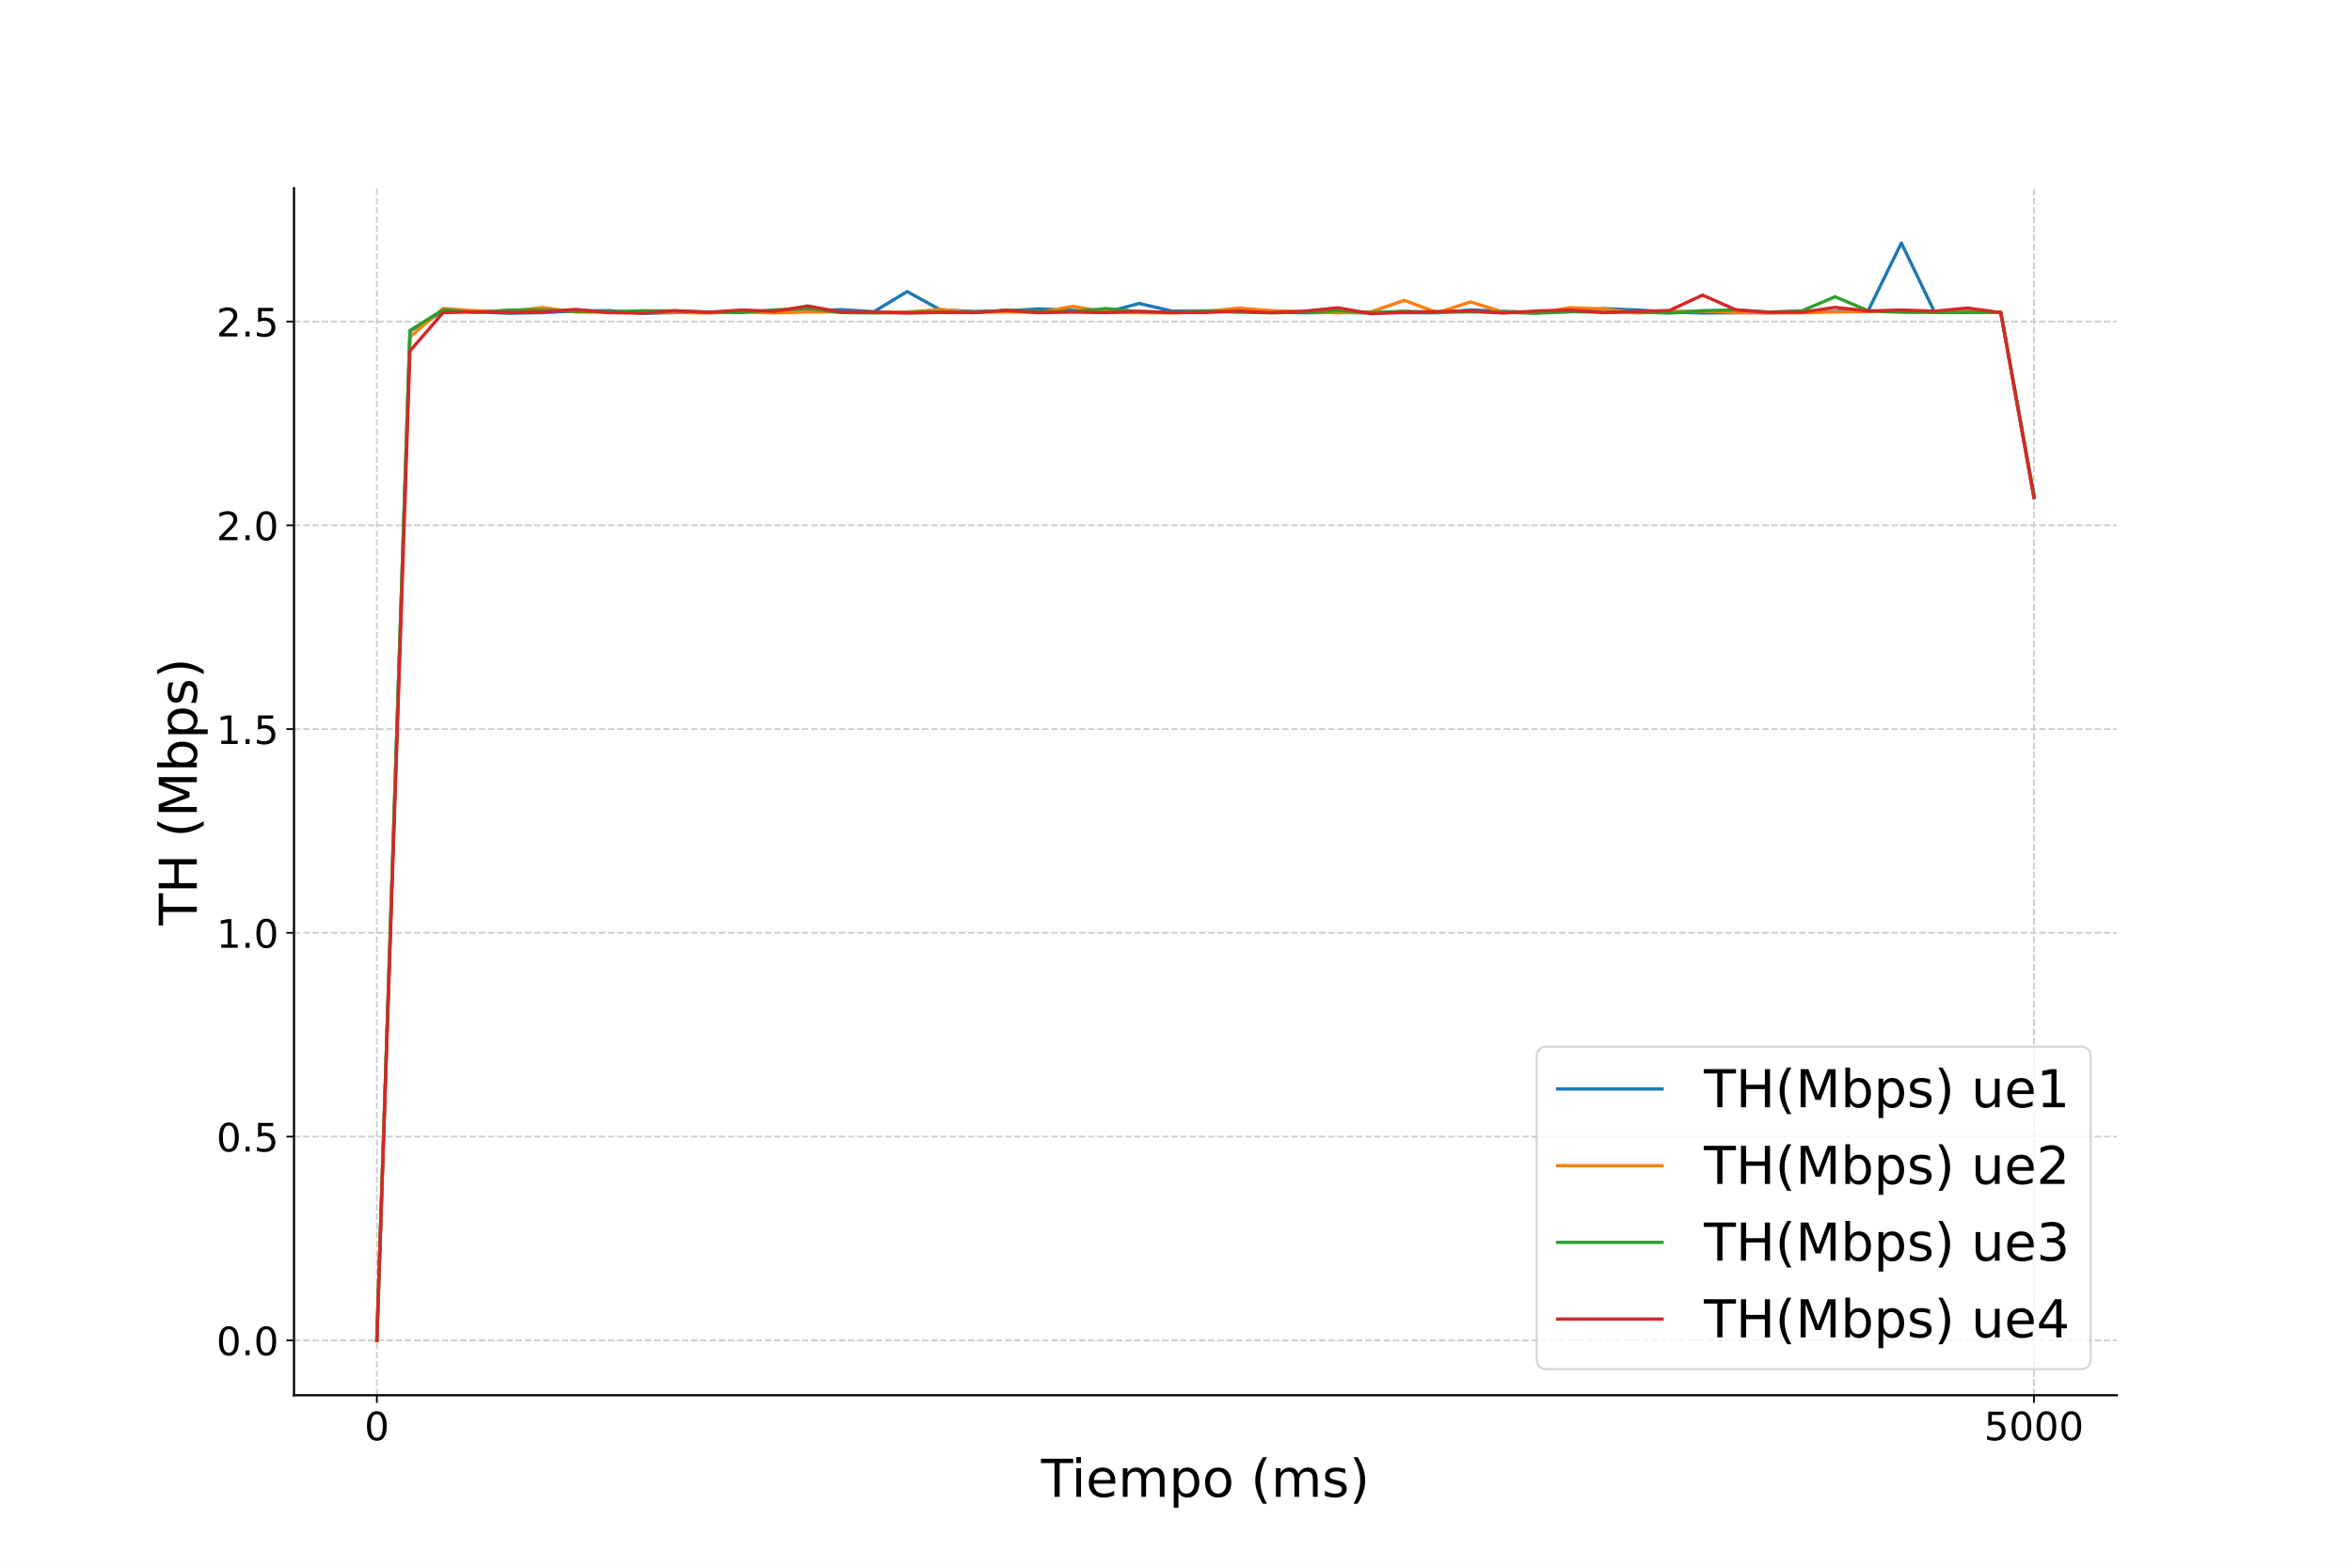
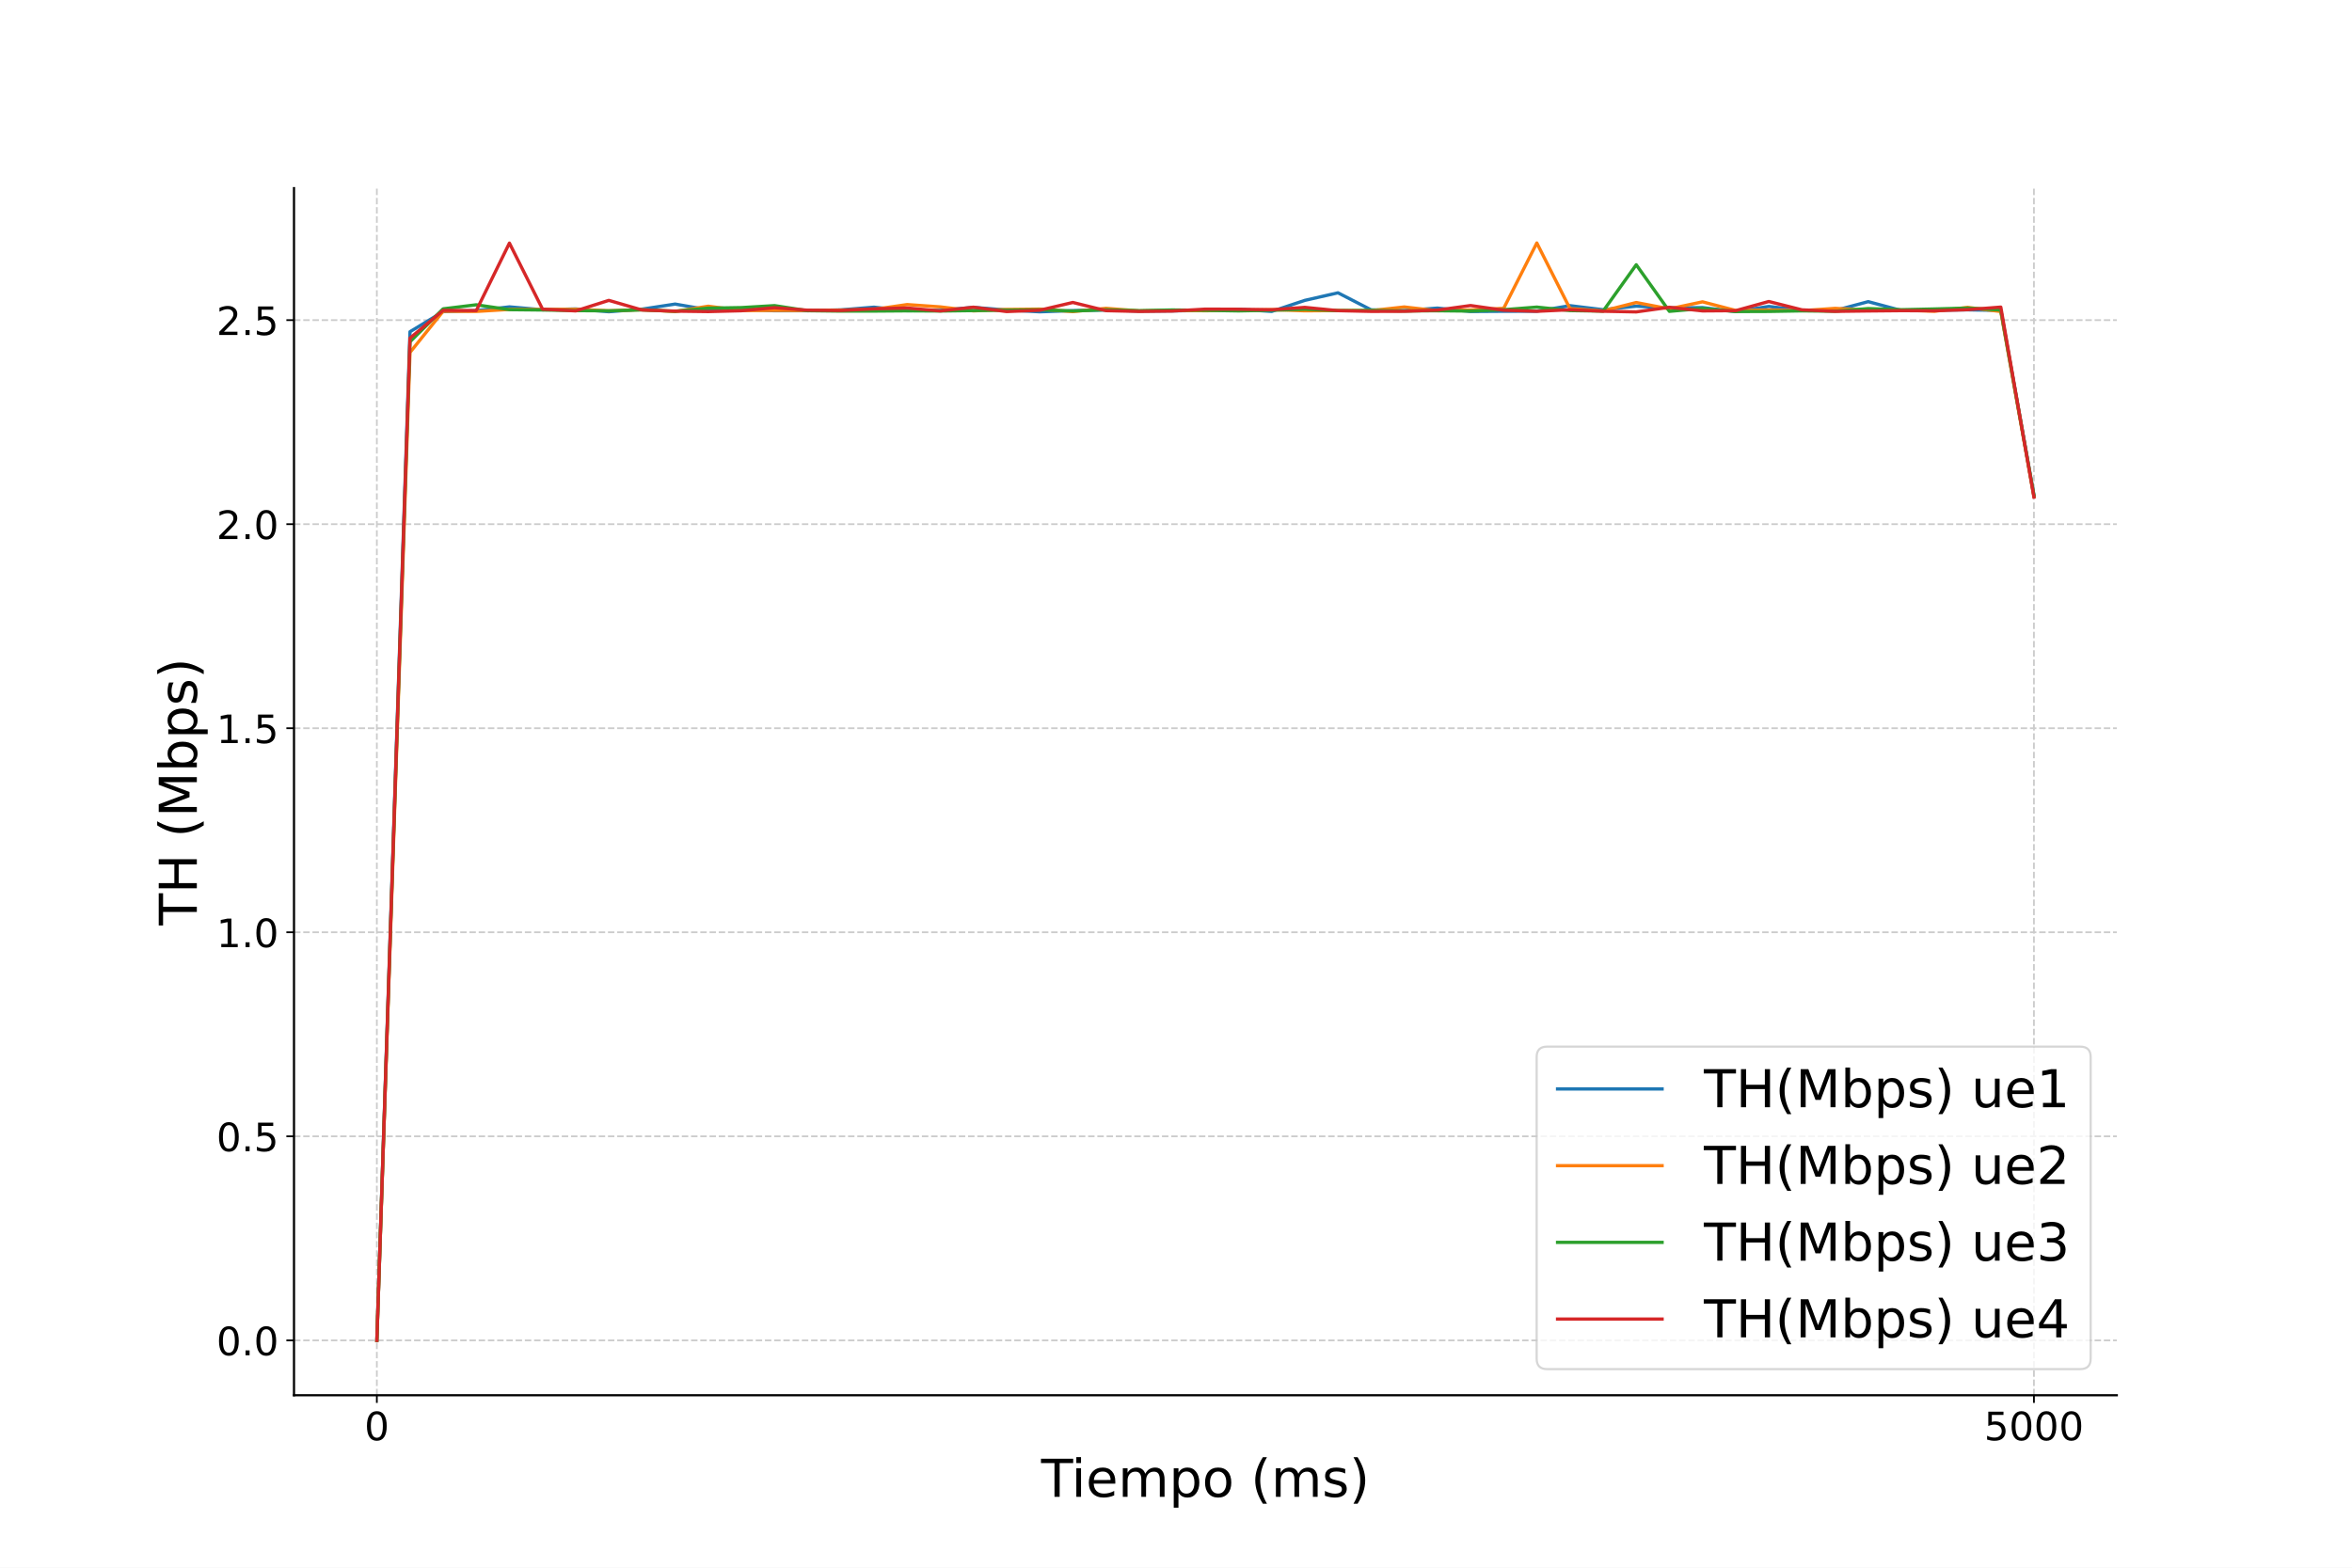
<svg xmlns="http://www.w3.org/2000/svg" xmlns:xlink="http://www.w3.org/1999/xlink" width="1080pt" height="720pt" viewBox="0 0 1080 720" version="1.1">
  <defs>
    <style type="text/css">*{stroke-linejoin: round; stroke-linecap: butt}</style>
  </defs>
  <g id="figure_1">
    <g id="patch_1">
      <path d="M 0 720  L 1080 720  L 1080 0  L 0 0  z " style="fill: #ffffff" />
    </g>
    <g id="axes_1">
      <g id="patch_2">
        <path d="M 135 640.8  L 972 640.8  L 972 86.4  L 135 86.4  z " style="fill: #ffffff" />
      </g>
      <g id="matplotlib.axis_1">
        <g id="xtick_1">
          <g id="line2d_1">
-             <path d="M 173.045 640.8  L 173.045 86.4  " clip-path="url(#p599a6ea6b9)" style="fill: none; stroke-dasharray: 2.96,1.28; stroke-dashoffset: 0; stroke: #cccccc; stroke-width: 0.8" />
+             <path d="M 173.045 640.8  L 173.045 86.4  " clip-path="url(#p69377331ac)" style="fill: none; stroke-dasharray: 2.96,1.28; stroke-dashoffset: 0; stroke: #cccccc; stroke-width: 0.8" />
          </g>
          <g id="line2d_2">
            <defs>
-               <path id="m859354500a" d="M 0 0  L 0 3.5  " style="stroke: #000000; stroke-width: 0.8" />
-             </defs>
-             <g>
-               <use xlink:href="#m859354500a" x="173.045" y="640.8" style="stroke: #000000; stroke-width: 0.8" />
+               <path id="m6b57bc0675" d="M 0 0  L 0 3.5  " style="stroke: #000000; stroke-width: 0.8" />
+             </defs>
+             <g>
+               <use xlink:href="#m6b57bc0675" x="173.045" y="640.8" style="stroke: #000000; stroke-width: 0.8" />
            </g>
          </g>
          <g id="text_1">
            <g transform="translate(167.3192 661.4772) scale(0.18 -0.18)">
              <defs>
                <path id="DejaVuSans-30" d="M 2034 4250  Q 1547 4250 1301 3770  Q 1056 3291 1056 2328  Q 1056 1369 1301 889  Q 1547 409 2034 409  Q 2525 409 2770 889  Q 3016 1369 3016 2328  Q 3016 3291 2770 3770  Q 2525 4250 2034 4250  z M 2034 4750  Q 2819 4750 3233 4129  Q 3647 3509 3647 2328  Q 3647 1150 3233 529  Q 2819 -91 2034 -91  Q 1250 -91 836 529  Q 422 1150 422 2328  Q 422 3509 836 4129  Q 1250 4750 2034 4750  z " transform="scale(0.015625)" />
              </defs>
              <use xlink:href="#DejaVuSans-30" />
            </g>
          </g>
        </g>
        <g id="xtick_2">
          <g id="line2d_3">
-             <path d="M 933.955 640.8  L 933.955 86.4  " clip-path="url(#p599a6ea6b9)" style="fill: none; stroke-dasharray: 2.96,1.28; stroke-dashoffset: 0; stroke: #cccccc; stroke-width: 0.8" />
+             <path d="M 933.955 640.8  L 933.955 86.4  " clip-path="url(#p69377331ac)" style="fill: none; stroke-dasharray: 2.96,1.28; stroke-dashoffset: 0; stroke: #cccccc; stroke-width: 0.8" />
          </g>
          <g id="line2d_4">
            <g>
-               <use xlink:href="#m859354500a" x="933.955" y="640.8" style="stroke: #000000; stroke-width: 0.8" />
+               <use xlink:href="#m6b57bc0675" x="933.955" y="640.8" style="stroke: #000000; stroke-width: 0.8" />
            </g>
          </g>
          <g id="text_2">
            <g transform="translate(911.0495 661.4772) scale(0.18 -0.18)">
              <defs>
                <path id="DejaVuSans-35" d="M 691 4666  L 3169 4666  L 3169 4134  L 1269 4134  L 1269 2991  Q 1406 3038 1543 3061  Q 1681 3084 1819 3084  Q 2600 3084 3056 2656  Q 3513 2228 3513 1497  Q 3513 744 3044 326  Q 2575 -91 1722 -91  Q 1428 -91 1123 -41  Q 819 9 494 109  L 494 744  Q 775 591 1075 516  Q 1375 441 1709 441  Q 2250 441 2565 725  Q 2881 1009 2881 1497  Q 2881 1984 2565 2268  Q 2250 2553 1709 2553  Q 1456 2553 1204 2497  Q 953 2441 691 2322  L 691 4666  z " transform="scale(0.015625)" />
              </defs>
              <use xlink:href="#DejaVuSans-35" />
              <use xlink:href="#DejaVuSans-30" x="63.623" />
              <use xlink:href="#DejaVuSans-30" x="127.246" />
              <use xlink:href="#DejaVuSans-30" x="190.869" />
            </g>
          </g>
        </g>
        <g id="text_3">
          <g transform="translate(478.0612 687.4569) scale(0.24 -0.24)">
            <defs>
              <path id="DejaVuSans-54" d="M -19 4666  L 3928 4666  L 3928 4134  L 2272 4134  L 2272 0  L 1638 0  L 1638 4134  L -19 4134  L -19 4666  z " transform="scale(0.015625)" />
              <path id="DejaVuSans-69" d="M 603 3500  L 1178 3500  L 1178 0  L 603 0  L 603 3500  z M 603 4863  L 1178 4863  L 1178 4134  L 603 4134  L 603 4863  z " transform="scale(0.015625)" />
              <path id="DejaVuSans-65" d="M 3597 1894  L 3597 1613  L 953 1613  Q 991 1019 1311 708  Q 1631 397 2203 397  Q 2534 397 2845 478  Q 3156 559 3463 722  L 3463 178  Q 3153 47 2828 -22  Q 2503 -91 2169 -91  Q 1331 -91 842 396  Q 353 884 353 1716  Q 353 2575 817 3079  Q 1281 3584 2069 3584  Q 2775 3584 3186 3129  Q 3597 2675 3597 1894  z M 3022 2063  Q 3016 2534 2758 2815  Q 2500 3097 2075 3097  Q 1594 3097 1305 2825  Q 1016 2553 972 2059  L 3022 2063  z " transform="scale(0.015625)" />
              <path id="DejaVuSans-6d" d="M 3328 2828  Q 3544 3216 3844 3400  Q 4144 3584 4550 3584  Q 5097 3584 5394 3201  Q 5691 2819 5691 2113  L 5691 0  L 5113 0  L 5113 2094  Q 5113 2597 4934 2840  Q 4756 3084 4391 3084  Q 3944 3084 3684 2787  Q 3425 2491 3425 1978  L 3425 0  L 2847 0  L 2847 2094  Q 2847 2600 2669 2842  Q 2491 3084 2119 3084  Q 1678 3084 1418 2786  Q 1159 2488 1159 1978  L 1159 0  L 581 0  L 581 3500  L 1159 3500  L 1159 2956  Q 1356 3278 1631 3431  Q 1906 3584 2284 3584  Q 2666 3584 2933 3390  Q 3200 3197 3328 2828  z " transform="scale(0.015625)" />
              <path id="DejaVuSans-70" d="M 1159 525  L 1159 -1331  L 581 -1331  L 581 3500  L 1159 3500  L 1159 2969  Q 1341 3281 1617 3432  Q 1894 3584 2278 3584  Q 2916 3584 3314 3078  Q 3713 2572 3713 1747  Q 3713 922 3314 415  Q 2916 -91 2278 -91  Q 1894 -91 1617 61  Q 1341 213 1159 525  z M 3116 1747  Q 3116 2381 2855 2742  Q 2594 3103 2138 3103  Q 1681 3103 1420 2742  Q 1159 2381 1159 1747  Q 1159 1113 1420 752  Q 1681 391 2138 391  Q 2594 391 2855 752  Q 3116 1113 3116 1747  z " transform="scale(0.015625)" />
              <path id="DejaVuSans-6f" d="M 1959 3097  Q 1497 3097 1228 2736  Q 959 2375 959 1747  Q 959 1119 1226 758  Q 1494 397 1959 397  Q 2419 397 2687 759  Q 2956 1122 2956 1747  Q 2956 2369 2687 2733  Q 2419 3097 1959 3097  z M 1959 3584  Q 2709 3584 3137 3096  Q 3566 2609 3566 1747  Q 3566 888 3137 398  Q 2709 -91 1959 -91  Q 1206 -91 779 398  Q 353 888 353 1747  Q 353 2609 779 3096  Q 1206 3584 1959 3584  z " transform="scale(0.015625)" />
              <path id="DejaVuSans-20" transform="scale(0.015625)" />
              <path id="DejaVuSans-28" d="M 1984 4856  Q 1566 4138 1362 3434  Q 1159 2731 1159 2009  Q 1159 1288 1364 580  Q 1569 -128 1984 -844  L 1484 -844  Q 1016 -109 783 600  Q 550 1309 550 2009  Q 550 2706 781 3412  Q 1013 4119 1484 4856  L 1984 4856  z " transform="scale(0.015625)" />
              <path id="DejaVuSans-73" d="M 2834 3397  L 2834 2853  Q 2591 2978 2328 3040  Q 2066 3103 1784 3103  Q 1356 3103 1142 2972  Q 928 2841 928 2578  Q 928 2378 1081 2264  Q 1234 2150 1697 2047  L 1894 2003  Q 2506 1872 2764 1633  Q 3022 1394 3022 966  Q 3022 478 2636 193  Q 2250 -91 1575 -91  Q 1294 -91 989 -36  Q 684 19 347 128  L 347 722  Q 666 556 975 473  Q 1284 391 1588 391  Q 1994 391 2212 530  Q 2431 669 2431 922  Q 2431 1156 2273 1281  Q 2116 1406 1581 1522  L 1381 1569  Q 847 1681 609 1914  Q 372 2147 372 2553  Q 372 3047 722 3315  Q 1072 3584 1716 3584  Q 2034 3584 2315 3537  Q 2597 3491 2834 3397  z " transform="scale(0.015625)" />
              <path id="DejaVuSans-29" d="M 513 4856  L 1013 4856  Q 1481 4119 1714 3412  Q 1947 2706 1947 2009  Q 1947 1309 1714 600  Q 1481 -109 1013 -844  L 513 -844  Q 928 -128 1133 580  Q 1338 1288 1338 2009  Q 1338 2731 1133 3434  Q 928 4138 513 4856  z " transform="scale(0.015625)" />
            </defs>
            <use xlink:href="#DejaVuSans-54" />
            <use xlink:href="#DejaVuSans-69" x="57.959" />
            <use xlink:href="#DejaVuSans-65" x="85.742" />
            <use xlink:href="#DejaVuSans-6d" x="147.266" />
            <use xlink:href="#DejaVuSans-70" x="244.678" />
            <use xlink:href="#DejaVuSans-6f" x="308.154" />
            <use xlink:href="#DejaVuSans-20" x="369.336" />
            <use xlink:href="#DejaVuSans-28" x="401.123" />
            <use xlink:href="#DejaVuSans-6d" x="440.137" />
            <use xlink:href="#DejaVuSans-73" x="537.549" />
            <use xlink:href="#DejaVuSans-29" x="589.648" />
          </g>
        </g>
      </g>
      <g id="matplotlib.axis_2">
        <g id="ytick_1">
          <g id="line2d_5">
-             <path d="M 135 615.6  L 972 615.6  " clip-path="url(#p599a6ea6b9)" style="fill: none; stroke-dasharray: 2.96,1.28; stroke-dashoffset: 0; stroke: #cccccc; stroke-width: 0.8" />
+             <path d="M 135 615.6  L 972 615.6  " clip-path="url(#p69377331ac)" style="fill: none; stroke-dasharray: 2.96,1.28; stroke-dashoffset: 0; stroke: #cccccc; stroke-width: 0.8" />
          </g>
          <g id="line2d_6">
            <defs>
-               <path id="m115ccf201b" d="M 0 0  L -3.5 0  " style="stroke: #000000; stroke-width: 0.8" />
-             </defs>
-             <g>
-               <use xlink:href="#m115ccf201b" x="135" y="615.6" style="stroke: #000000; stroke-width: 0.8" />
+               <path id="m72f53192ba" d="M 0 0  L -3.5 0  " style="stroke: #000000; stroke-width: 0.8" />
+             </defs>
+             <g>
+               <use xlink:href="#m72f53192ba" x="135" y="615.6" style="stroke: #000000; stroke-width: 0.8" />
            </g>
          </g>
          <g id="text_4">
            <g transform="translate(99.37438 622.4386) scale(0.18 -0.18)">
              <defs>
                <path id="DejaVuSans-2e" d="M 684 794  L 1344 794  L 1344 0  L 684 0  L 684 794  z " transform="scale(0.015625)" />
              </defs>
              <use xlink:href="#DejaVuSans-30" />
              <use xlink:href="#DejaVuSans-2e" x="63.623" />
              <use xlink:href="#DejaVuSans-30" x="95.41" />
            </g>
          </g>
        </g>
        <g id="ytick_2">
          <g id="line2d_7">
-             <path d="M 135 522.017  L 972 522.017  " clip-path="url(#p599a6ea6b9)" style="fill: none; stroke-dasharray: 2.96,1.28; stroke-dashoffset: 0; stroke: #cccccc; stroke-width: 0.8" />
+             <path d="M 135 521.884  L 972 521.884  " clip-path="url(#p69377331ac)" style="fill: none; stroke-dasharray: 2.96,1.28; stroke-dashoffset: 0; stroke: #cccccc; stroke-width: 0.8" />
          </g>
          <g id="line2d_8">
            <g>
-               <use xlink:href="#m115ccf201b" x="135" y="522.017" style="stroke: #000000; stroke-width: 0.8" />
+               <use xlink:href="#m72f53192ba" x="135" y="521.884" style="stroke: #000000; stroke-width: 0.8" />
            </g>
          </g>
          <g id="text_5">
-             <g transform="translate(99.37438 528.8555) scale(0.18 -0.18)">
+             <g transform="translate(99.37438 528.7228) scale(0.18 -0.18)">
              <use xlink:href="#DejaVuSans-30" />
              <use xlink:href="#DejaVuSans-2e" x="63.623" />
              <use xlink:href="#DejaVuSans-35" x="95.41" />
            </g>
          </g>
        </g>
        <g id="ytick_3">
          <g id="line2d_9">
-             <path d="M 135 428.434  L 972 428.434  " clip-path="url(#p599a6ea6b9)" style="fill: none; stroke-dasharray: 2.96,1.28; stroke-dashoffset: 0; stroke: #cccccc; stroke-width: 0.8" />
+             <path d="M 135 428.168  L 972 428.168  " clip-path="url(#p69377331ac)" style="fill: none; stroke-dasharray: 2.96,1.28; stroke-dashoffset: 0; stroke: #cccccc; stroke-width: 0.8" />
          </g>
          <g id="line2d_10">
            <g>
-               <use xlink:href="#m115ccf201b" x="135" y="428.434" style="stroke: #000000; stroke-width: 0.8" />
+               <use xlink:href="#m72f53192ba" x="135" y="428.168" style="stroke: #000000; stroke-width: 0.8" />
            </g>
          </g>
          <g id="text_6">
-             <g transform="translate(99.37438 435.2725) scale(0.18 -0.18)">
+             <g transform="translate(99.37438 435.0069) scale(0.18 -0.18)">
              <defs>
                <path id="DejaVuSans-31" d="M 794 531  L 1825 531  L 1825 4091  L 703 3866  L 703 4441  L 1819 4666  L 2450 4666  L 2450 531  L 3481 531  L 3481 0  L 794 0  L 794 531  z " transform="scale(0.015625)" />
              </defs>
              <use xlink:href="#DejaVuSans-31" />
              <use xlink:href="#DejaVuSans-2e" x="63.623" />
              <use xlink:href="#DejaVuSans-30" x="95.41" />
            </g>
          </g>
        </g>
        <g id="ytick_4">
          <g id="line2d_11">
-             <path d="M 135 334.851  L 972 334.851  " clip-path="url(#p599a6ea6b9)" style="fill: none; stroke-dasharray: 2.96,1.28; stroke-dashoffset: 0; stroke: #cccccc; stroke-width: 0.8" />
+             <path d="M 135 334.453  L 972 334.453  " clip-path="url(#p69377331ac)" style="fill: none; stroke-dasharray: 2.96,1.28; stroke-dashoffset: 0; stroke: #cccccc; stroke-width: 0.8" />
          </g>
          <g id="line2d_12">
            <g>
-               <use xlink:href="#m115ccf201b" x="135" y="334.851" style="stroke: #000000; stroke-width: 0.8" />
+               <use xlink:href="#m72f53192ba" x="135" y="334.453" style="stroke: #000000; stroke-width: 0.8" />
            </g>
          </g>
          <g id="text_7">
-             <g transform="translate(99.37438 341.6894) scale(0.18 -0.18)">
+             <g transform="translate(99.37438 341.2911) scale(0.18 -0.18)">
              <use xlink:href="#DejaVuSans-31" />
              <use xlink:href="#DejaVuSans-2e" x="63.623" />
              <use xlink:href="#DejaVuSans-35" x="95.41" />
            </g>
          </g>
        </g>
        <g id="ytick_5">
          <g id="line2d_13">
-             <path d="M 135 241.268  L 972 241.268  " clip-path="url(#p599a6ea6b9)" style="fill: none; stroke-dasharray: 2.96,1.28; stroke-dashoffset: 0; stroke: #cccccc; stroke-width: 0.8" />
+             <path d="M 135 240.737  L 972 240.737  " clip-path="url(#p69377331ac)" style="fill: none; stroke-dasharray: 2.96,1.28; stroke-dashoffset: 0; stroke: #cccccc; stroke-width: 0.8" />
          </g>
          <g id="line2d_14">
            <g>
-               <use xlink:href="#m115ccf201b" x="135" y="241.268" style="stroke: #000000; stroke-width: 0.8" />
+               <use xlink:href="#m72f53192ba" x="135" y="240.737" style="stroke: #000000; stroke-width: 0.8" />
            </g>
          </g>
          <g id="text_8">
-             <g transform="translate(99.37438 248.1063) scale(0.18 -0.18)">
+             <g transform="translate(99.37438 247.5753) scale(0.18 -0.18)">
              <defs>
                <path id="DejaVuSans-32" d="M 1228 531  L 3431 531  L 3431 0  L 469 0  L 469 531  Q 828 903 1448 1529  Q 2069 2156 2228 2338  Q 2531 2678 2651 2914  Q 2772 3150 2772 3378  Q 2772 3750 2511 3984  Q 2250 4219 1831 4219  Q 1534 4219 1204 4116  Q 875 4013 500 3803  L 500 4441  Q 881 4594 1212 4672  Q 1544 4750 1819 4750  Q 2544 4750 2975 4387  Q 3406 4025 3406 3419  Q 3406 3131 3298 2873  Q 3191 2616 2906 2266  Q 2828 2175 2409 1742  Q 1991 1309 1228 531  z " transform="scale(0.015625)" />
              </defs>
              <use xlink:href="#DejaVuSans-32" />
              <use xlink:href="#DejaVuSans-2e" x="63.623" />
              <use xlink:href="#DejaVuSans-30" x="95.41" />
            </g>
          </g>
        </g>
        <g id="ytick_6">
          <g id="line2d_15">
-             <path d="M 135 147.685  L 972 147.685  " clip-path="url(#p599a6ea6b9)" style="fill: none; stroke-dasharray: 2.96,1.28; stroke-dashoffset: 0; stroke: #cccccc; stroke-width: 0.8" />
+             <path d="M 135 147.021  L 972 147.021  " clip-path="url(#p69377331ac)" style="fill: none; stroke-dasharray: 2.96,1.28; stroke-dashoffset: 0; stroke: #cccccc; stroke-width: 0.8" />
          </g>
          <g id="line2d_16">
            <g>
-               <use xlink:href="#m115ccf201b" x="135" y="147.685" style="stroke: #000000; stroke-width: 0.8" />
+               <use xlink:href="#m72f53192ba" x="135" y="147.021" style="stroke: #000000; stroke-width: 0.8" />
            </g>
          </g>
          <g id="text_9">
-             <g transform="translate(99.37438 154.5233) scale(0.18 -0.18)">
+             <g transform="translate(99.37438 153.8594) scale(0.18 -0.18)">
              <use xlink:href="#DejaVuSans-32" />
              <use xlink:href="#DejaVuSans-2e" x="63.623" />
              <use xlink:href="#DejaVuSans-35" x="95.41" />
            </g>
          </g>
        </g>
        <g id="text_10">
          <g transform="translate(90.38313 424.9725) rotate(-90) scale(0.24 -0.24)">
            <defs>
              <path id="DejaVuSans-48" d="M 628 4666  L 1259 4666  L 1259 2753  L 3553 2753  L 3553 4666  L 4184 4666  L 4184 0  L 3553 0  L 3553 2222  L 1259 2222  L 1259 0  L 628 0  L 628 4666  z " transform="scale(0.015625)" />
              <path id="DejaVuSans-4d" d="M 628 4666  L 1569 4666  L 2759 1491  L 3956 4666  L 4897 4666  L 4897 0  L 4281 0  L 4281 4097  L 3078 897  L 2444 897  L 1241 4097  L 1241 0  L 628 0  L 628 4666  z " transform="scale(0.015625)" />
              <path id="DejaVuSans-62" d="M 3116 1747  Q 3116 2381 2855 2742  Q 2594 3103 2138 3103  Q 1681 3103 1420 2742  Q 1159 2381 1159 1747  Q 1159 1113 1420 752  Q 1681 391 2138 391  Q 2594 391 2855 752  Q 3116 1113 3116 1747  z M 1159 2969  Q 1341 3281 1617 3432  Q 1894 3584 2278 3584  Q 2916 3584 3314 3078  Q 3713 2572 3713 1747  Q 3713 922 3314 415  Q 2916 -91 2278 -91  Q 1894 -91 1617 61  Q 1341 213 1159 525  L 1159 0  L 581 0  L 581 4863  L 1159 4863  L 1159 2969  z " transform="scale(0.015625)" />
            </defs>
            <use xlink:href="#DejaVuSans-54" />
            <use xlink:href="#DejaVuSans-48" x="61.084" />
            <use xlink:href="#DejaVuSans-20" x="136.279" />
            <use xlink:href="#DejaVuSans-28" x="168.066" />
            <use xlink:href="#DejaVuSans-4d" x="207.08" />
            <use xlink:href="#DejaVuSans-62" x="293.359" />
            <use xlink:href="#DejaVuSans-70" x="356.836" />
            <use xlink:href="#DejaVuSans-73" x="420.312" />
            <use xlink:href="#DejaVuSans-29" x="472.412" />
          </g>
        </g>
      </g>
      <g id="line2d_17">
-         <path d="M 173.045 615.6  L 188.264 152.054  L 203.482 143.015  L 218.7 143.244  L 233.918 143.886  L 249.136 143.601  L 264.355 142.858  L 279.573 142.644  L 294.791 143.943  L 310.009 143.601  L 325.227 143.287  L 340.445 143.044  L 355.664 143.401  L 370.882 142.858  L 386.1 142.216  L 401.318 143.144  L 416.536 133.905  L 431.755 142.287  L 446.973 143.029  L 462.191 142.787  L 477.409 141.859  L 492.627 142.501  L 507.845 143.472  L 523.064 139.36  L 538.282 142.901  L 553.5 142.758  L 568.718 142.587  L 583.936 143.401  L 599.155 143.644  L 614.373 143.515  L 629.591 143.758  L 644.809 143.615  L 660.027 143.658  L 675.245 142.344  L 690.464 142.958  L 705.682 143.515  L 720.9 143.187  L 736.118 141.73  L 751.336 142.358  L 766.555 143.272  L 781.773 143.758  L 796.991 143.658  L 812.209 143.658  L 827.427 143.272  L 842.645 143.029  L 857.864 142.644  L 873.082 111.6  L 888.3 143.315  L 903.518 143.044  L 918.736 143.515  L 933.955 228.55  " clip-path="url(#p599a6ea6b9)" style="fill: none; stroke: #1f77b4; stroke-width: 1.5; stroke-linecap: square" />
+         <path d="M 173.045 615.6  L 188.264 152.355  L 203.482 143.131  L 218.7 142.674  L 233.918 140.943  L 249.136 142.273  L 264.355 141.887  L 279.573 143.174  L 294.791 141.987  L 310.009 139.656  L 325.227 142.288  L 340.445 142.159  L 355.664 142.717  L 370.882 142.702  L 386.1 142.316  L 401.318 141.086  L 416.536 142.717  L 431.755 142.545  L 446.973 141.172  L 462.191 142.373  L 477.409 143.203  L 492.627 142.674  L 507.845 142.359  L 523.064 142.874  L 538.282 142.788  L 553.5 142.545  L 568.718 142.03  L 583.936 143.031  L 599.155 137.955  L 614.373 134.48  L 629.591 142.302  L 644.809 142.631  L 660.027 141.501  L 675.245 143.06  L 690.464 142.96  L 705.682 142.931  L 720.9 140.386  L 736.118 142.245  L 751.336 140.614  L 766.555 141.458  L 781.773 141.272  L 796.991 143.088  L 812.209 140.743  L 827.427 142.559  L 842.645 142.602  L 857.864 138.541  L 873.082 142.616  L 888.3 142.445  L 903.518 142.302  L 918.736 142.574  L 933.955 227.315  " clip-path="url(#p69377331ac)" style="fill: none; stroke: #1f77b4; stroke-width: 1.5; stroke-linecap: square" />
      </g>
      <g id="line2d_18">
-         <path d="M 173.045 615.6  L 188.264 154.725  L 203.482 141.687  L 218.7 142.758  L 233.918 142.944  L 249.136 141.23  L 264.355 143.329  L 279.573 143.458  L 294.791 143.272  L 310.009 143.501  L 325.227 143.758  L 340.445 143.258  L 355.664 143.715  L 370.882 143.272  L 386.1 143.272  L 401.318 143.315  L 416.536 143.301  L 431.755 142.116  L 446.973 143.501  L 462.191 143.272  L 477.409 143.444  L 492.627 140.702  L 507.845 143.315  L 523.064 143.615  L 538.282 143.772  L 553.5 143.115  L 568.718 141.502  L 583.936 142.687  L 599.155 143.144  L 614.373 143.686  L 629.591 143.201  L 644.809 137.932  L 660.027 143.615  L 675.245 138.66  L 690.464 143.415  L 705.682 143.801  L 720.9 141.302  L 736.118 141.859  L 751.336 143.758  L 766.555 142.972  L 781.773 142.93  L 796.991 143.486  L 812.209 143.729  L 827.427 143.658  L 842.645 143.287  L 857.864 143.115  L 873.082 143.244  L 888.3 143.415  L 903.518 143.029  L 918.736 143.586  L 933.955 228.193  " clip-path="url(#p599a6ea6b9)" style="fill: none; stroke: #ff7f0e; stroke-width: 1.5; stroke-linecap: square" />
+         <path d="M 173.045 615.6  L 188.264 161.864  L 203.482 142.945  L 218.7 143.031  L 233.918 142.102  L 249.136 142.13  L 264.355 142.044  L 279.573 142.745  L 294.791 142.245  L 310.009 143.06  L 325.227 140.643  L 340.445 142.645  L 355.664 142.545  L 370.882 142.602  L 386.1 142.416  L 401.318 142.087  L 416.536 139.885  L 431.755 140.943  L 446.973 142.774  L 462.191 142.116  L 477.409 141.959  L 492.627 143.117  L 507.845 141.615  L 523.064 142.788  L 538.282 142.574  L 553.5 142.702  L 568.718 142.559  L 583.936 142.216  L 599.155 142.745  L 614.373 142.631  L 629.591 142.659  L 644.809 140.986  L 660.027 142.717  L 675.245 142.373  L 690.464 141.63  L 705.682 111.6  L 720.9 141.744  L 736.118 142.788  L 751.336 138.941  L 766.555 141.859  L 781.773 138.627  L 796.991 142.588  L 812.209 142.373  L 827.427 142.674  L 842.645 141.63  L 857.864 142.431  L 873.082 142.402  L 888.3 142.96  L 903.518 141.172  L 918.736 143.074  L 933.955 228.058  " clip-path="url(#p69377331ac)" style="fill: none; stroke: #ff7f0e; stroke-width: 1.5; stroke-linecap: square" />
      </g>
      <g id="line2d_19">
-         <path d="M 173.045 615.6  L 188.264 151.754  L 203.482 142.258  L 218.7 143.572  L 233.918 142.373  L 249.136 142.458  L 264.355 142.972  L 279.573 143.129  L 294.791 142.73  L 310.009 142.801  L 325.227 143.244  L 340.445 143.572  L 355.664 142.316  L 370.882 141.616  L 386.1 143.544  L 401.318 143.743  L 416.536 143.515  L 431.755 143.187  L 446.973 143.586  L 462.191 142.444  L 477.409 143.058  L 492.627 143.101  L 507.845 141.701  L 523.064 143.158  L 538.282 143.415  L 553.5 142.887  L 568.718 143.401  L 583.936 143.686  L 599.155 143.386  L 614.373 142.715  L 629.591 143.529  L 644.809 142.944  L 660.027 143.429  L 675.245 143.258  L 690.464 143.415  L 705.682 143.829  L 720.9 143.129  L 736.118 143.415  L 751.336 143.258  L 766.555 143.801  L 781.773 142.673  L 796.991 142.373  L 812.209 143.301  L 827.427 142.744  L 842.645 136.29  L 857.864 142.715  L 873.082 143.372  L 888.3 143.501  L 903.518 143.529  L 918.736 143.401  L 933.955 227.194  " clip-path="url(#p599a6ea6b9)" style="fill: none; stroke: #2ca02c; stroke-width: 1.5; stroke-linecap: square" />
+         <path d="M 173.045 615.6  L 188.264 156.974  L 203.482 141.844  L 218.7 139.985  L 233.918 142.216  L 249.136 142.373  L 264.355 142.659  L 279.573 142.759  L 294.791 142.33  L 310.009 142.931  L 325.227 141.53  L 340.445 141.272  L 355.664 140.371  L 370.882 142.702  L 386.1 142.888  L 401.318 142.874  L 416.536 142.759  L 431.755 142.845  L 446.973 142.645  L 462.191 142.473  L 477.409 142.288  L 492.627 142.845  L 507.845 142.259  L 523.064 142.702  L 538.282 142.359  L 553.5 142.531  L 568.718 142.788  L 583.936 142.488  L 599.155 142.016  L 614.373 142.674  L 629.591 142.574  L 644.809 142.831  L 660.027 142.717  L 675.245 142.874  L 690.464 142.245  L 705.682 141.043  L 720.9 142.645  L 736.118 142.888  L 751.336 121.596  L 766.555 142.988  L 781.773 141.673  L 796.991 143.088  L 812.209 143.031  L 827.427 142.774  L 842.645 142.945  L 857.864 141.73  L 873.082 142.245  L 888.3 141.901  L 903.518 141.501  L 918.736 142.373  L 933.955 227.615  " clip-path="url(#p69377331ac)" style="fill: none; stroke: #2ca02c; stroke-width: 1.5; stroke-linecap: square" />
      </g>
      <g id="line2d_20">
-         <path d="M 173.045 615.6  L 188.264 161.165  L 203.482 143.586  L 218.7 143.201  L 233.918 143.415  L 249.136 143.315  L 264.355 142.073  L 279.573 143.586  L 294.791 143.801  L 310.009 142.687  L 325.227 143.472  L 340.445 142.373  L 355.664 143.001  L 370.882 140.516  L 386.1 143.301  L 401.318 143.315  L 416.536 143.815  L 431.755 143.458  L 446.973 143.558  L 462.191 142.573  L 477.409 143.586  L 492.627 143.329  L 507.845 143.586  L 523.064 142.972  L 538.282 143.544  L 553.5 143.529  L 568.718 142.858  L 583.936 143.629  L 599.155 142.887  L 614.373 141.344  L 629.591 144.072  L 644.809 143.429  L 660.027 143.072  L 675.245 142.815  L 690.464 143.786  L 705.682 142.787  L 720.9 142.401  L 736.118 143.544  L 751.336 143.115  L 766.555 142.601  L 781.773 135.547  L 796.991 142.258  L 812.209 143.444  L 827.427 143.415  L 842.645 141.159  L 857.864 142.83  L 873.082 142.373  L 888.3 142.915  L 903.518 141.473  L 918.736 143.558  L 933.955 228.493  " clip-path="url(#p599a6ea6b9)" style="fill: none; stroke: #d62728; stroke-width: 1.5; stroke-linecap: square" />
+         <path d="M 173.045 615.6  L 188.264 155.286  L 203.482 142.545  L 218.7 142.645  L 233.918 111.657  L 249.136 141.987  L 264.355 142.788  L 279.573 137.955  L 294.791 142.373  L 310.009 142.902  L 325.227 143.103  L 340.445 142.717  L 355.664 141.315  L 370.882 142.473  L 386.1 142.602  L 401.318 141.83  L 416.536 141.458  L 431.755 142.802  L 446.973 141.086  L 462.191 143.088  L 477.409 142.488  L 492.627 138.913  L 507.845 142.674  L 523.064 143.031  L 538.282 142.86  L 553.5 141.973  L 568.718 142.03  L 583.936 142.259  L 599.155 141.172  L 614.373 142.674  L 629.591 143.017  L 644.809 142.974  L 660.027 142.416  L 675.245 140.328  L 690.464 142.488  L 705.682 142.974  L 720.9 142.259  L 736.118 142.945  L 751.336 143.246  L 766.555 141.129  L 781.773 142.788  L 796.991 142.674  L 812.209 138.47  L 827.427 142.302  L 842.645 143.003  L 857.864 142.817  L 873.082 142.674  L 888.3 142.731  L 903.518 142.23  L 918.736 141.043  L 933.955 228.287  " clip-path="url(#p69377331ac)" style="fill: none; stroke: #d62728; stroke-width: 1.5; stroke-linecap: square" />
      </g>
      <g id="patch_3">
        <path d="M 135 640.8  L 135 86.4  " style="fill: none; stroke: #000000; stroke-linejoin: miter; stroke-linecap: square" />
      </g>
      <g id="patch_4">
        <path d="M 135 640.8  L 972 640.8  " style="fill: none; stroke: #000000; stroke-linejoin: miter; stroke-linecap: square" />
      </g>
      <g id="legend_1">
        <g id="patch_5">
          <path d="M 710.408 628.8  L 955.2 628.8  Q 960 628.8 960 624  L 960 485.49  Q 960 480.69 955.2 480.69  L 710.408 480.69  Q 705.607 480.69 705.607 485.49  L 705.607 624  Q 705.607 628.8 710.408 628.8  z " style="fill: #ffffff; opacity: 0.8; stroke: #cccccc; stroke-linejoin: miter" />
        </g>
        <g id="line2d_21">
          <path d="M 715.207 500.126  L 739.207 500.126  L 763.207 500.126  " style="fill: none; stroke: #1f77b4; stroke-width: 1.5; stroke-linecap: square" />
        </g>
        <g id="text_11">
          <g transform="translate(782.4075 508.5263) scale(0.24 -0.24)">
            <defs>
              <path id="DejaVuSans-75" d="M 544 1381  L 544 3500  L 1119 3500  L 1119 1403  Q 1119 906 1312 657  Q 1506 409 1894 409  Q 2359 409 2629 706  Q 2900 1003 2900 1516  L 2900 3500  L 3475 3500  L 3475 0  L 2900 0  L 2900 538  Q 2691 219 2414 64  Q 2138 -91 1772 -91  Q 1169 -91 856 284  Q 544 659 544 1381  z M 1991 3584  L 1991 3584  z " transform="scale(0.015625)" />
            </defs>
            <use xlink:href="#DejaVuSans-54" />
            <use xlink:href="#DejaVuSans-48" x="61.084" />
            <use xlink:href="#DejaVuSans-28" x="136.279" />
            <use xlink:href="#DejaVuSans-4d" x="175.293" />
            <use xlink:href="#DejaVuSans-62" x="261.572" />
            <use xlink:href="#DejaVuSans-70" x="325.049" />
            <use xlink:href="#DejaVuSans-73" x="388.525" />
            <use xlink:href="#DejaVuSans-29" x="440.625" />
            <use xlink:href="#DejaVuSans-20" x="479.639" />
            <use xlink:href="#DejaVuSans-75" x="511.426" />
            <use xlink:href="#DejaVuSans-65" x="574.805" />
            <use xlink:href="#DejaVuSans-31" x="636.328" />
          </g>
        </g>
        <g id="line2d_22">
          <path d="M 715.207 535.354  L 739.207 535.354  L 763.207 535.354  " style="fill: none; stroke: #ff7f0e; stroke-width: 1.5; stroke-linecap: square" />
        </g>
        <g id="text_12">
          <g transform="translate(782.4075 543.7537) scale(0.24 -0.24)">
            <use xlink:href="#DejaVuSans-54" />
            <use xlink:href="#DejaVuSans-48" x="61.084" />
            <use xlink:href="#DejaVuSans-28" x="136.279" />
            <use xlink:href="#DejaVuSans-4d" x="175.293" />
            <use xlink:href="#DejaVuSans-62" x="261.572" />
            <use xlink:href="#DejaVuSans-70" x="325.049" />
            <use xlink:href="#DejaVuSans-73" x="388.525" />
            <use xlink:href="#DejaVuSans-29" x="440.625" />
            <use xlink:href="#DejaVuSans-20" x="479.639" />
            <use xlink:href="#DejaVuSans-75" x="511.426" />
            <use xlink:href="#DejaVuSans-65" x="574.805" />
            <use xlink:href="#DejaVuSans-32" x="636.328" />
          </g>
        </g>
        <g id="line2d_23">
          <path d="M 715.207 570.581  L 739.207 570.581  L 763.207 570.581  " style="fill: none; stroke: #2ca02c; stroke-width: 1.5; stroke-linecap: square" />
        </g>
        <g id="text_13">
          <g transform="translate(782.4075 578.9813) scale(0.24 -0.24)">
            <defs>
              <path id="DejaVuSans-33" d="M 2597 2516  Q 3050 2419 3304 2112  Q 3559 1806 3559 1356  Q 3559 666 3084 287  Q 2609 -91 1734 -91  Q 1441 -91 1130 -33  Q 819 25 488 141  L 488 750  Q 750 597 1062 519  Q 1375 441 1716 441  Q 2309 441 2620 675  Q 2931 909 2931 1356  Q 2931 1769 2642 2001  Q 2353 2234 1838 2234  L 1294 2234  L 1294 2753  L 1863 2753  Q 2328 2753 2575 2939  Q 2822 3125 2822 3475  Q 2822 3834 2567 4026  Q 2313 4219 1838 4219  Q 1578 4219 1281 4162  Q 984 4106 628 3988  L 628 4550  Q 988 4650 1302 4700  Q 1616 4750 1894 4750  Q 2613 4750 3031 4423  Q 3450 4097 3450 3541  Q 3450 3153 3228 2886  Q 3006 2619 2597 2516  z " transform="scale(0.015625)" />
            </defs>
            <use xlink:href="#DejaVuSans-54" />
            <use xlink:href="#DejaVuSans-48" x="61.084" />
            <use xlink:href="#DejaVuSans-28" x="136.279" />
            <use xlink:href="#DejaVuSans-4d" x="175.293" />
            <use xlink:href="#DejaVuSans-62" x="261.572" />
            <use xlink:href="#DejaVuSans-70" x="325.049" />
            <use xlink:href="#DejaVuSans-73" x="388.525" />
            <use xlink:href="#DejaVuSans-29" x="440.625" />
            <use xlink:href="#DejaVuSans-20" x="479.639" />
            <use xlink:href="#DejaVuSans-75" x="511.426" />
            <use xlink:href="#DejaVuSans-65" x="574.805" />
            <use xlink:href="#DejaVuSans-33" x="636.328" />
          </g>
        </g>
        <g id="line2d_24">
          <path d="M 715.207 605.809  L 739.207 605.809  L 763.207 605.809  " style="fill: none; stroke: #d62728; stroke-width: 1.5; stroke-linecap: square" />
        </g>
        <g id="text_14">
          <g transform="translate(782.4075 614.2088) scale(0.24 -0.24)">
            <defs>
              <path id="DejaVuSans-34" d="M 2419 4116  L 825 1625  L 2419 1625  L 2419 4116  z M 2253 4666  L 3047 4666  L 3047 1625  L 3713 1625  L 3713 1100  L 3047 1100  L 3047 0  L 2419 0  L 2419 1100  L 313 1100  L 313 1709  L 2253 4666  z " transform="scale(0.015625)" />
            </defs>
            <use xlink:href="#DejaVuSans-54" />
            <use xlink:href="#DejaVuSans-48" x="61.084" />
            <use xlink:href="#DejaVuSans-28" x="136.279" />
            <use xlink:href="#DejaVuSans-4d" x="175.293" />
            <use xlink:href="#DejaVuSans-62" x="261.572" />
            <use xlink:href="#DejaVuSans-70" x="325.049" />
            <use xlink:href="#DejaVuSans-73" x="388.525" />
            <use xlink:href="#DejaVuSans-29" x="440.625" />
            <use xlink:href="#DejaVuSans-20" x="479.639" />
            <use xlink:href="#DejaVuSans-75" x="511.426" />
            <use xlink:href="#DejaVuSans-65" x="574.805" />
            <use xlink:href="#DejaVuSans-34" x="636.328" />
          </g>
        </g>
      </g>
    </g>
  </g>
  <defs>
-     <clipPath id="p599a6ea6b9">
+     <clipPath id="p69377331ac">
      <rect x="135" y="86.4" width="837" height="554.4" />
    </clipPath>
  </defs>
</svg>
